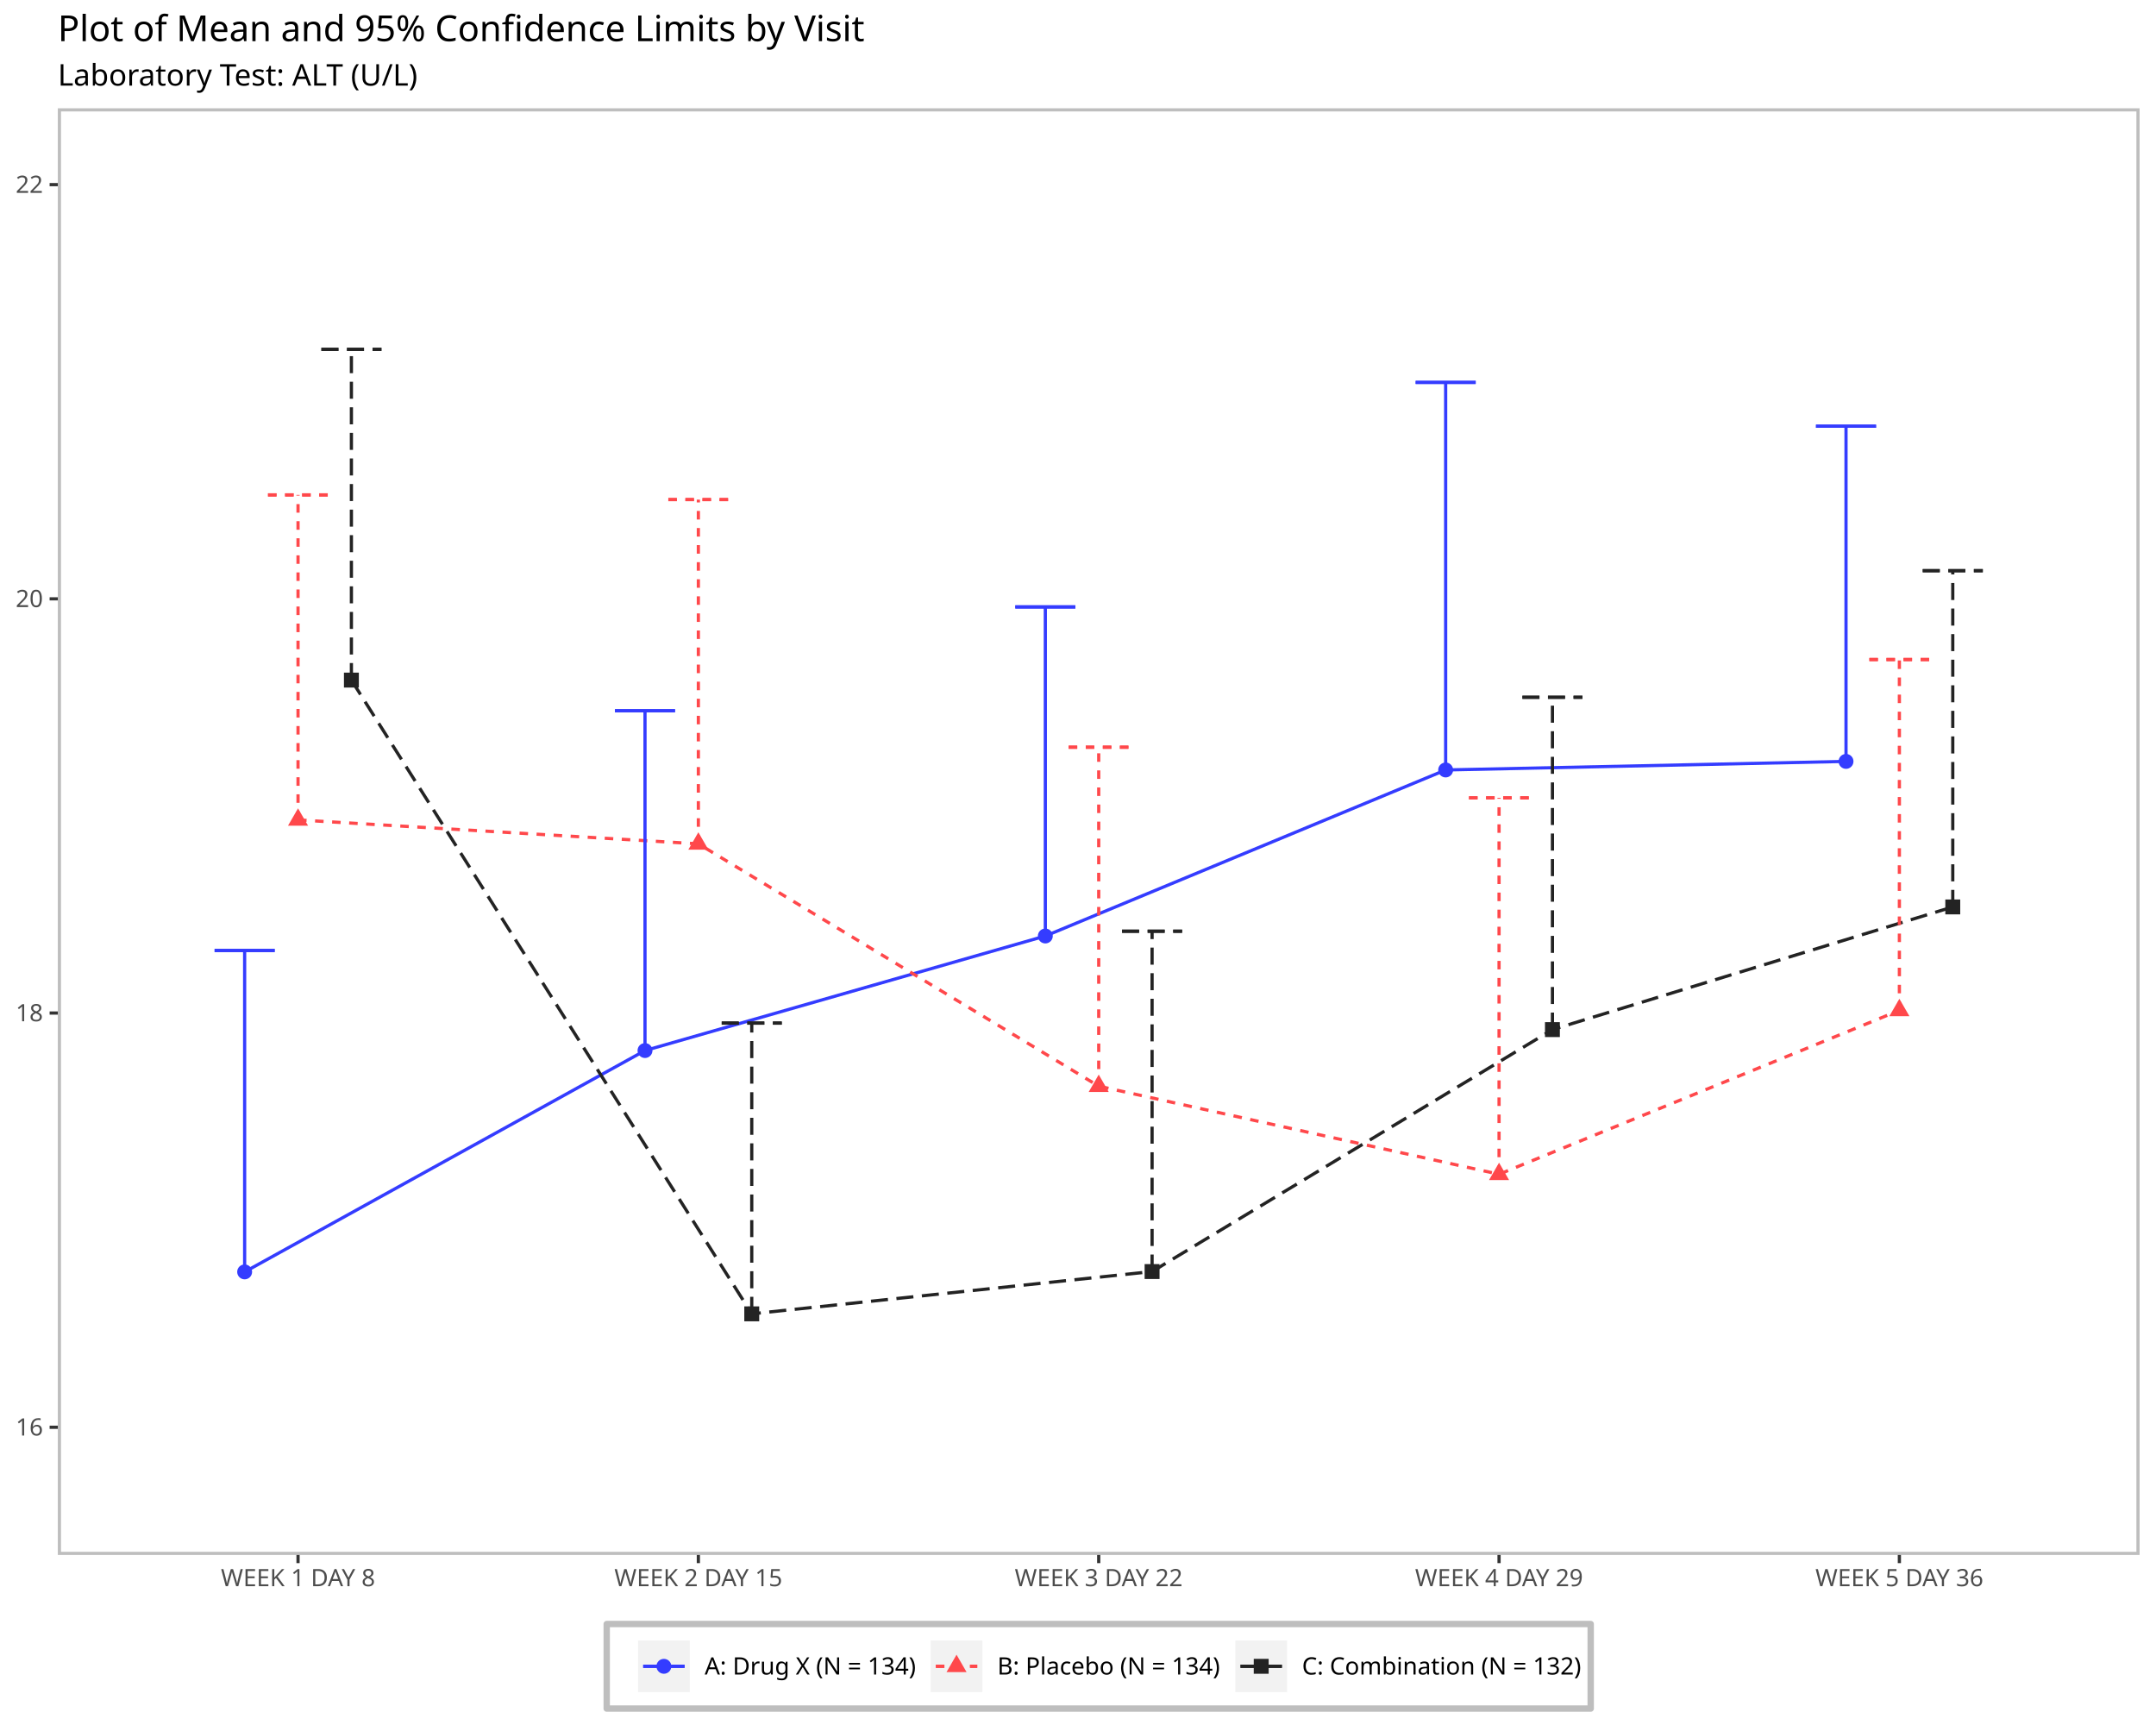
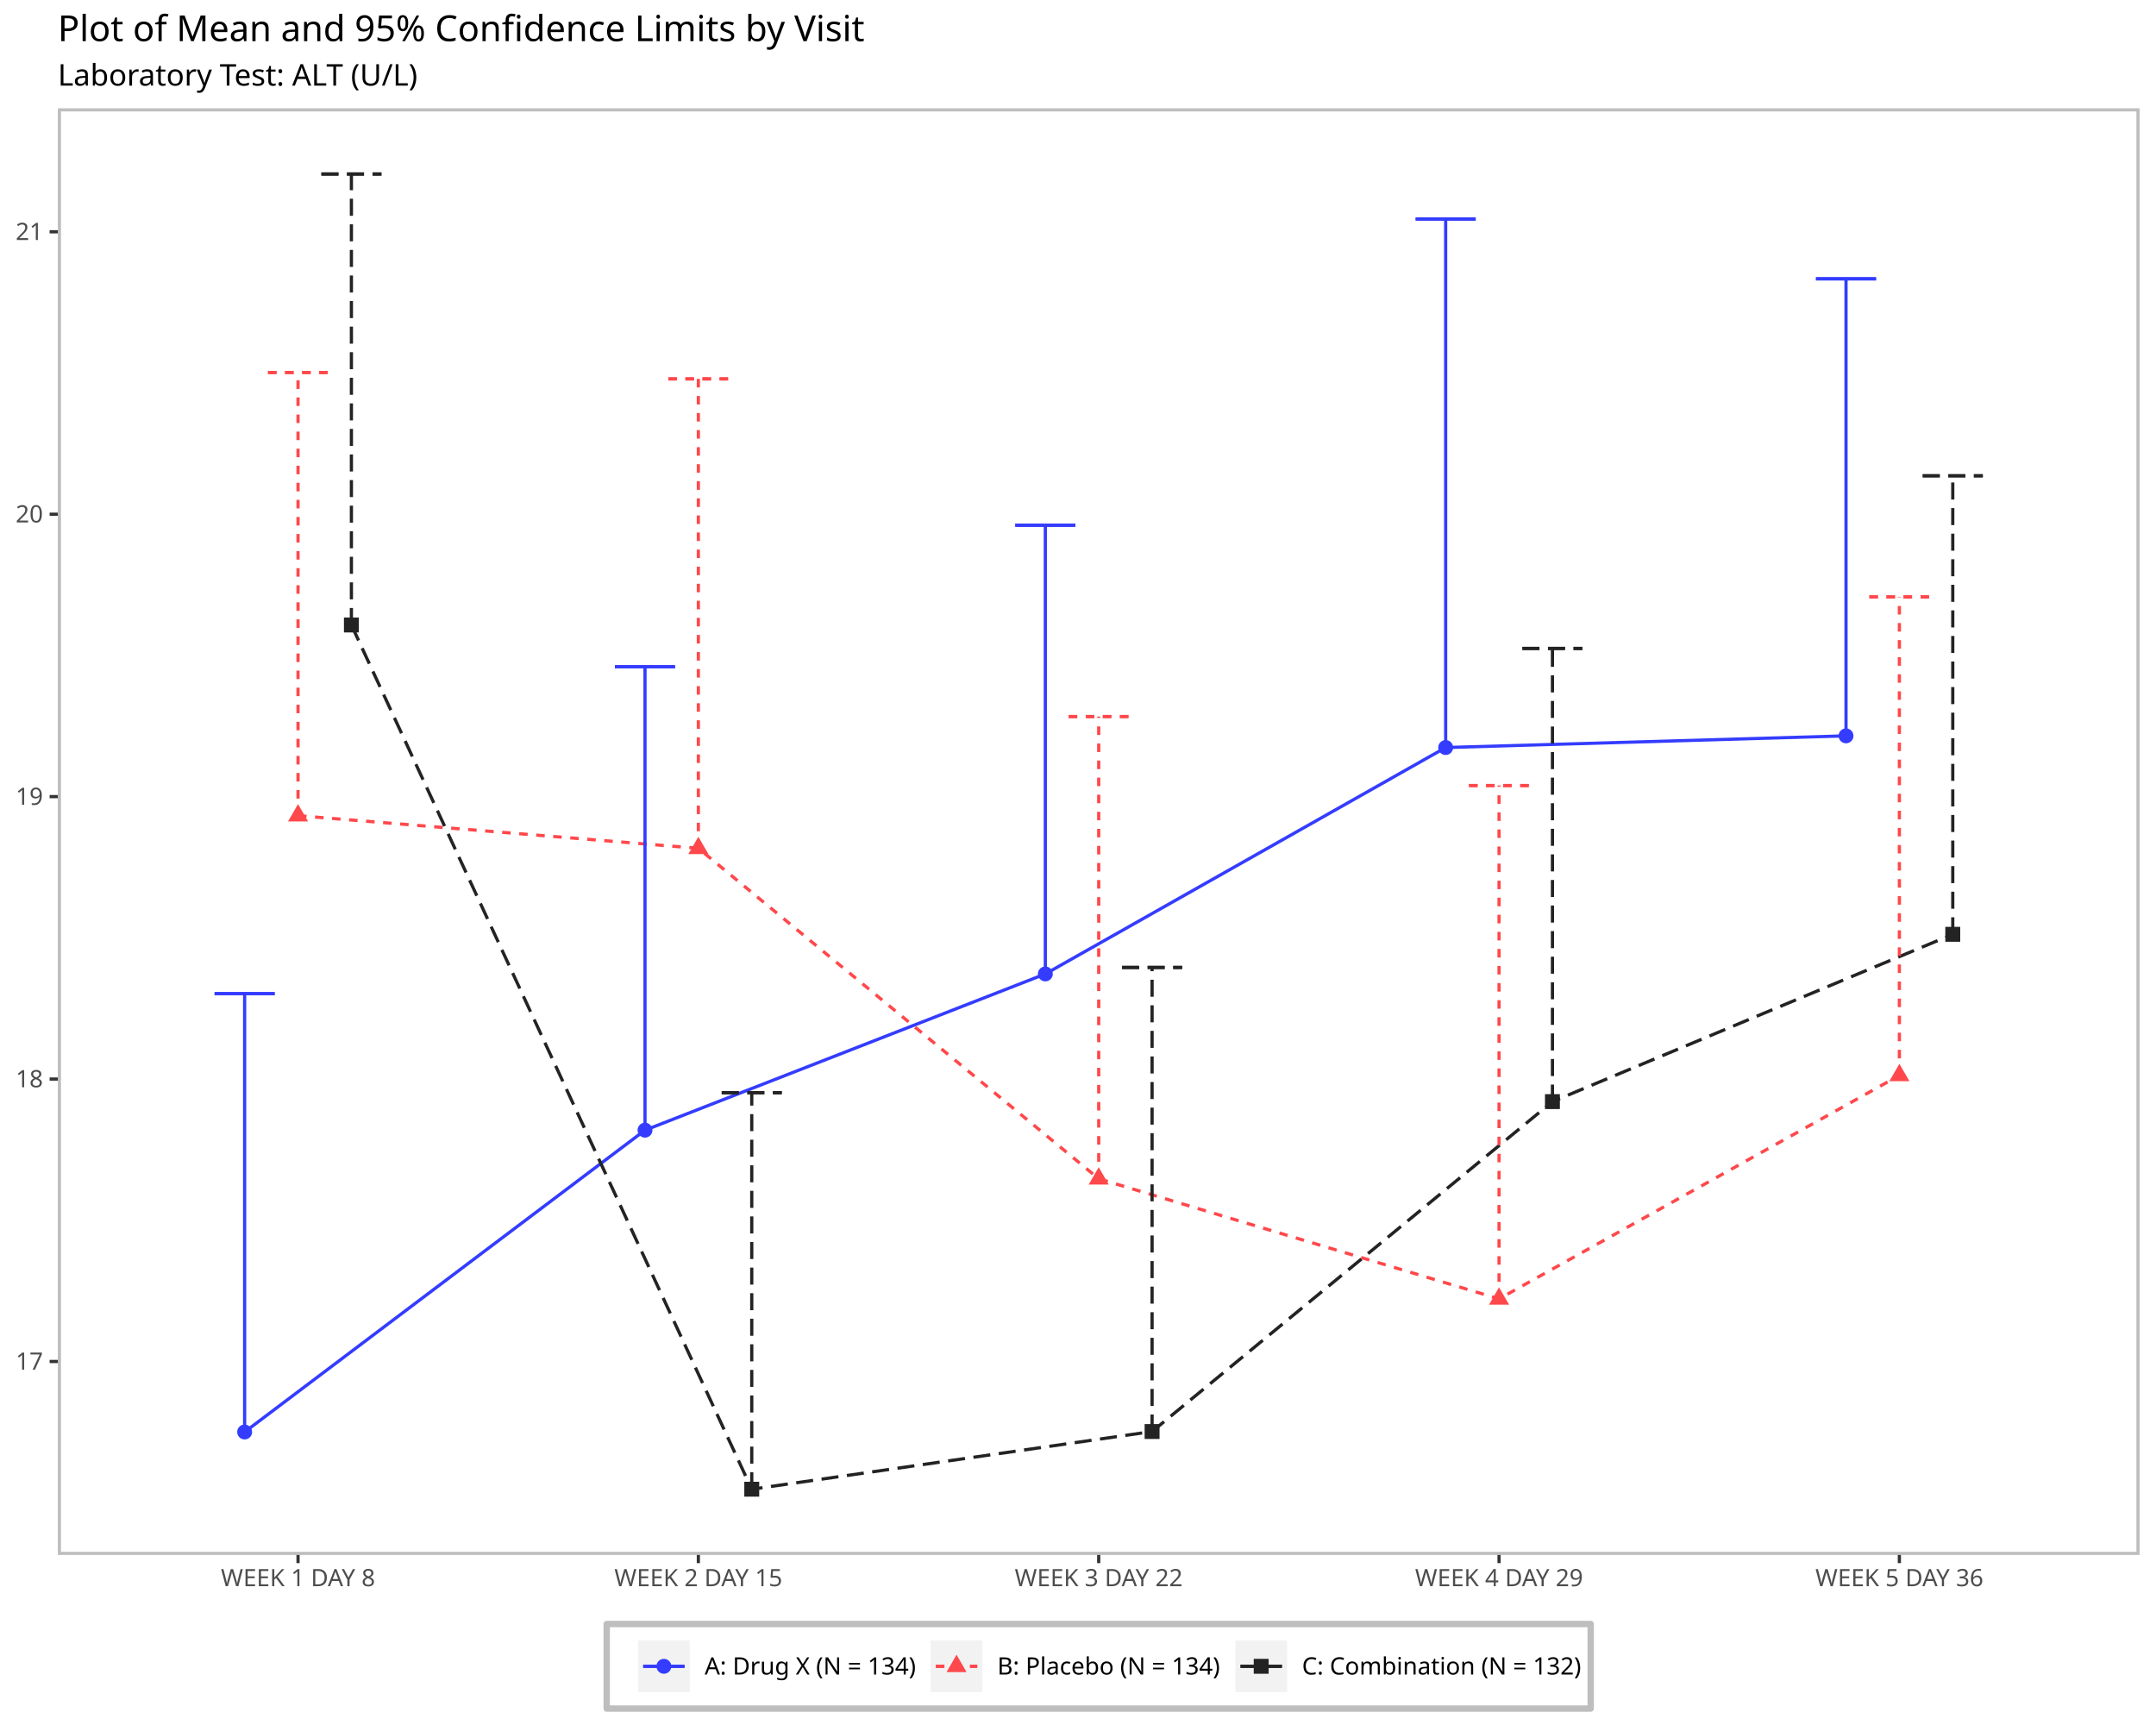
<svg xmlns="http://www.w3.org/2000/svg" class="svglite" data-engine-version="2.0" width="720.00pt" height="576.00pt" viewBox="0 0 720.00 576.00">
  <defs>
    <style type="text/css">
    .svglite line, .svglite polyline, .svglite polygon, .svglite path, .svglite rect, .svglite circle {
      fill: none;
      stroke: #000000;
      stroke-linecap: round;
      stroke-linejoin: round;
      stroke-miterlimit: 10.00;
    }
  </style>
  </defs>
  <rect width="100%" height="100%" style="stroke: none; fill: #FFFFFF;" />
  <defs>
    <clipPath id="cpMC4wMHw3MjAuMDB8MC4wMHw1NzYuMDA=">
      <rect x="0.00" y="0.00" width="720.00" height="576.00" />
    </clipPath>
  </defs>
  <g clip-path="url(#cpMC4wMHw3MjAuMDB8MC4wMHw1NzYuMDA=)">
    <rect x="0.00" y="0.00" width="720.00" height="576.00" style="stroke-width: 1.07; stroke: #FFFFFF; fill: #FFFFFF;" />
  </g>
  <defs>
    <clipPath id="cpMTkuMzF8NzE0LjUyfDM2LjE1fDUxOS4yMg==">
      <rect x="19.31" y="36.15" width="695.21" height="483.08" />
    </clipPath>
  </defs>
  <g clip-path="url(#cpMTkuMzF8NzE0LjUyfDM2LjE1fDUxOS4yMg==)">
-     <circle cx="81.70" cy="424.70" r="2.49" style="stroke-width: 0.71; stroke: none; fill: #343CFF;" />
-     <circle cx="215.40" cy="350.79" r="2.49" style="stroke-width: 0.71; stroke: none; fill: #343CFF;" />
-     <circle cx="349.09" cy="312.54" r="2.49" style="stroke-width: 0.71; stroke: none; fill: #343CFF;" />
-     <circle cx="482.78" cy="257.10" r="2.49" style="stroke-width: 0.71; stroke: none; fill: #343CFF;" />
-     <circle cx="616.48" cy="254.24" r="2.49" style="stroke-width: 0.71; stroke: none; fill: #343CFF;" />
-     <polygon points="99.53,269.91 102.88,275.71 96.18,275.71 " style="stroke-width: 0.71; stroke: none; fill: #FF484B;" />
-     <polygon points="233.22,277.90 236.57,283.71 229.87,283.71 " style="stroke-width: 0.71; stroke: none; fill: #FF484B;" />
-     <polygon points="366.92,358.82 370.27,364.63 363.56,364.63 " style="stroke-width: 0.71; stroke: none; fill: #FF484B;" />
-     <polygon points="500.61,388.23 503.96,394.04 497.26,394.04 " style="stroke-width: 0.71; stroke: none; fill: #FF484B;" />
-     <polygon points="634.30,333.51 637.66,339.32 630.95,339.32 " style="stroke-width: 0.71; stroke: none; fill: #FF484B;" />
-     <polygon points="114.86,229.58 119.84,229.58 119.84,224.60 114.86,224.60 " style="stroke-width: 0.71; stroke: none; fill: #232323;" />
-     <polygon points="248.56,441.20 253.54,441.20 253.54,436.22 248.56,436.22 " style="stroke-width: 0.71; stroke: none; fill: #232323;" />
-     <polygon points="382.25,427.07 387.23,427.07 387.23,422.10 382.25,422.10 " style="stroke-width: 0.71; stroke: none; fill: #232323;" />
-     <polygon points="515.95,346.29 520.92,346.29 520.92,341.31 515.95,341.31 " style="stroke-width: 0.71; stroke: none; fill: #232323;" />
-     <polygon points="649.64,305.32 654.62,305.32 654.62,300.35 649.64,300.35 " style="stroke-width: 0.71; stroke: none; fill: #232323;" />
-     <polyline points="81.70,424.70 215.40,350.79 349.09,312.54 482.78,257.10 616.48,254.24 " style="stroke-width: 1.07; stroke: #343CFF; stroke-linecap: butt;" />
-     <polyline points="99.53,273.78 233.22,281.77 366.92,362.69 500.61,392.10 634.30,337.38 " style="stroke-width: 1.07; stroke: #FF484B; stroke-dasharray: 2.85,2.85; stroke-linecap: butt;" />
-     <polyline points="117.35,227.09 251.05,438.71 384.74,424.59 518.44,343.80 652.13,302.83 " style="stroke-width: 1.07; stroke: #232323; stroke-dasharray: 5.69,2.85; stroke-linecap: butt;" />
-     <polyline points="71.67,317.37 91.73,317.37 " style="stroke-width: 1.07; stroke: #343CFF; stroke-linecap: butt;" />
-     <polyline points="81.70,317.37 81.70,317.37 " style="stroke-width: 1.07; stroke: #343CFF; stroke-linecap: butt;" />
-     <polyline points="71.67,317.37 91.73,317.37 " style="stroke-width: 1.07; stroke: #343CFF; stroke-linecap: butt;" />
-     <polyline points="205.37,237.32 225.42,237.32 " style="stroke-width: 1.07; stroke: #343CFF; stroke-linecap: butt;" />
-     <polyline points="215.40,237.32 215.40,237.32 " style="stroke-width: 1.07; stroke: #343CFF; stroke-linecap: butt;" />
-     <polyline points="205.37,237.32 225.42,237.32 " style="stroke-width: 1.07; stroke: #343CFF; stroke-linecap: butt;" />
-     <polyline points="339.06,202.66 359.12,202.66 " style="stroke-width: 1.07; stroke: #343CFF; stroke-linecap: butt;" />
-     <polyline points="349.09,202.66 349.09,202.66 " style="stroke-width: 1.07; stroke: #343CFF; stroke-linecap: butt;" />
-     <polyline points="339.06,202.66 359.12,202.66 " style="stroke-width: 1.07; stroke: #343CFF; stroke-linecap: butt;" />
-     <polyline points="472.76,127.69 492.81,127.69 " style="stroke-width: 1.07; stroke: #343CFF; stroke-linecap: butt;" />
-     <polyline points="482.78,127.69 482.78,127.69 " style="stroke-width: 1.07; stroke: #343CFF; stroke-linecap: butt;" />
-     <polyline points="472.76,127.69 492.81,127.69 " style="stroke-width: 1.07; stroke: #343CFF; stroke-linecap: butt;" />
-     <polyline points="606.45,142.32 626.51,142.32 " style="stroke-width: 1.07; stroke: #343CFF; stroke-linecap: butt;" />
-     <polyline points="616.48,142.32 616.48,142.32 " style="stroke-width: 1.07; stroke: #343CFF; stroke-linecap: butt;" />
-     <polyline points="606.45,142.32 626.51,142.32 " style="stroke-width: 1.07; stroke: #343CFF; stroke-linecap: butt;" />
-     <polyline points="89.50,165.26 109.55,165.26 " style="stroke-width: 1.07; stroke: #FF484B; stroke-dasharray: 2.85,2.85; stroke-linecap: butt;" />
-     <polyline points="99.53,165.26 99.53,165.26 " style="stroke-width: 1.07; stroke: #FF484B; stroke-dasharray: 2.85,2.85; stroke-linecap: butt;" />
-     <polyline points="89.50,165.26 109.55,165.26 " style="stroke-width: 1.07; stroke: #FF484B; stroke-dasharray: 2.85,2.85; stroke-linecap: butt;" />
-     <polyline points="223.19,166.82 243.25,166.82 " style="stroke-width: 1.07; stroke: #FF484B; stroke-dasharray: 2.85,2.85; stroke-linecap: butt;" />
-     <polyline points="233.22,166.82 233.22,166.82 " style="stroke-width: 1.07; stroke: #FF484B; stroke-dasharray: 2.85,2.85; stroke-linecap: butt;" />
-     <polyline points="223.19,166.82 243.25,166.82 " style="stroke-width: 1.07; stroke: #FF484B; stroke-dasharray: 2.85,2.85; stroke-linecap: butt;" />
-     <polyline points="356.89,249.51 376.94,249.51 " style="stroke-width: 1.07; stroke: #FF484B; stroke-dasharray: 2.85,2.85; stroke-linecap: butt;" />
-     <polyline points="366.92,249.51 366.92,249.51 " style="stroke-width: 1.07; stroke: #FF484B; stroke-dasharray: 2.85,2.85; stroke-linecap: butt;" />
-     <polyline points="356.89,249.51 376.94,249.51 " style="stroke-width: 1.07; stroke: #FF484B; stroke-dasharray: 2.85,2.85; stroke-linecap: butt;" />
-     <polyline points="490.58,266.41 510.64,266.41 " style="stroke-width: 1.07; stroke: #FF484B; stroke-dasharray: 2.85,2.85; stroke-linecap: butt;" />
-     <polyline points="500.61,266.41 500.61,266.41 " style="stroke-width: 1.07; stroke: #FF484B; stroke-dasharray: 2.85,2.85; stroke-linecap: butt;" />
-     <polyline points="490.58,266.41 510.64,266.41 " style="stroke-width: 1.07; stroke: #FF484B; stroke-dasharray: 2.85,2.85; stroke-linecap: butt;" />
-     <polyline points="624.28,220.22 644.33,220.22 " style="stroke-width: 1.07; stroke: #FF484B; stroke-dasharray: 2.85,2.85; stroke-linecap: butt;" />
-     <polyline points="634.30,220.22 634.30,220.22 " style="stroke-width: 1.07; stroke: #FF484B; stroke-dasharray: 2.85,2.85; stroke-linecap: butt;" />
-     <polyline points="624.28,220.22 644.33,220.22 " style="stroke-width: 1.07; stroke: #FF484B; stroke-dasharray: 2.85,2.85; stroke-linecap: butt;" />
-     <polyline points="107.33,116.66 127.38,116.66 " style="stroke-width: 1.07; stroke: #232323; stroke-dasharray: 5.69,2.85; stroke-linecap: butt;" />
-     <polyline points="117.35,116.66 117.35,116.66 " style="stroke-width: 1.07; stroke: #232323; stroke-dasharray: 5.69,2.85; stroke-linecap: butt;" />
-     <polyline points="107.33,116.66 127.38,116.66 " style="stroke-width: 1.07; stroke: #232323; stroke-dasharray: 5.69,2.85; stroke-linecap: butt;" />
-     <polyline points="241.02,341.62 261.07,341.62 " style="stroke-width: 1.07; stroke: #232323; stroke-dasharray: 5.69,2.85; stroke-linecap: butt;" />
-     <polyline points="251.05,341.62 251.05,341.62 " style="stroke-width: 1.07; stroke: #232323; stroke-dasharray: 5.69,2.85; stroke-linecap: butt;" />
-     <polyline points="241.02,341.62 261.07,341.62 " style="stroke-width: 1.07; stroke: #232323; stroke-dasharray: 5.69,2.85; stroke-linecap: butt;" />
-     <polyline points="374.71,310.94 394.77,310.94 " style="stroke-width: 1.07; stroke: #232323; stroke-dasharray: 5.69,2.85; stroke-linecap: butt;" />
-     <polyline points="384.74,310.94 384.74,310.94 " style="stroke-width: 1.07; stroke: #232323; stroke-dasharray: 5.69,2.85; stroke-linecap: butt;" />
-     <polyline points="374.71,310.94 394.77,310.94 " style="stroke-width: 1.07; stroke: #232323; stroke-dasharray: 5.69,2.85; stroke-linecap: butt;" />
-     <polyline points="508.41,232.83 528.46,232.83 " style="stroke-width: 1.07; stroke: #232323; stroke-dasharray: 5.69,2.85; stroke-linecap: butt;" />
-     <polyline points="518.44,232.83 518.44,232.83 " style="stroke-width: 1.07; stroke: #232323; stroke-dasharray: 5.69,2.85; stroke-linecap: butt;" />
-     <polyline points="508.41,232.83 528.46,232.83 " style="stroke-width: 1.07; stroke: #232323; stroke-dasharray: 5.69,2.85; stroke-linecap: butt;" />
-     <polyline points="642.10,190.56 662.16,190.56 " style="stroke-width: 1.07; stroke: #232323; stroke-dasharray: 5.69,2.85; stroke-linecap: butt;" />
-     <polyline points="652.13,190.56 652.13,190.56 " style="stroke-width: 1.07; stroke: #232323; stroke-dasharray: 5.69,2.85; stroke-linecap: butt;" />
-     <polyline points="642.10,190.56 662.16,190.56 " style="stroke-width: 1.07; stroke: #232323; stroke-dasharray: 5.69,2.85; stroke-linecap: butt;" />
-     <line x1="81.70" y1="424.70" x2="81.70" y2="317.37" style="stroke-width: 1.07; stroke: #343CFF; stroke-linecap: butt;" />
-     <line x1="215.40" y1="350.79" x2="215.40" y2="237.32" style="stroke-width: 1.07; stroke: #343CFF; stroke-linecap: butt;" />
-     <line x1="349.09" y1="312.54" x2="349.09" y2="202.66" style="stroke-width: 1.07; stroke: #343CFF; stroke-linecap: butt;" />
-     <line x1="482.78" y1="257.10" x2="482.78" y2="127.69" style="stroke-width: 1.07; stroke: #343CFF; stroke-linecap: butt;" />
-     <line x1="616.48" y1="254.24" x2="616.48" y2="142.32" style="stroke-width: 1.07; stroke: #343CFF; stroke-linecap: butt;" />
-     <line x1="99.53" y1="273.78" x2="99.53" y2="165.26" style="stroke-width: 1.07; stroke: #FF484B; stroke-dasharray: 2.85,2.85; stroke-linecap: butt;" />
-     <line x1="233.22" y1="281.77" x2="233.22" y2="166.82" style="stroke-width: 1.07; stroke: #FF484B; stroke-dasharray: 2.85,2.85; stroke-linecap: butt;" />
-     <line x1="366.92" y1="362.69" x2="366.92" y2="249.51" style="stroke-width: 1.07; stroke: #FF484B; stroke-dasharray: 2.85,2.85; stroke-linecap: butt;" />
-     <line x1="500.61" y1="392.10" x2="500.61" y2="266.41" style="stroke-width: 1.07; stroke: #FF484B; stroke-dasharray: 2.85,2.85; stroke-linecap: butt;" />
-     <line x1="634.30" y1="337.38" x2="634.30" y2="220.22" style="stroke-width: 1.07; stroke: #FF484B; stroke-dasharray: 2.85,2.85; stroke-linecap: butt;" />
-     <line x1="117.35" y1="227.09" x2="117.35" y2="116.66" style="stroke-width: 1.07; stroke: #232323; stroke-dasharray: 5.69,2.85; stroke-linecap: butt;" />
-     <line x1="251.05" y1="438.71" x2="251.05" y2="341.62" style="stroke-width: 1.07; stroke: #232323; stroke-dasharray: 5.69,2.85; stroke-linecap: butt;" />
-     <line x1="384.74" y1="424.59" x2="384.74" y2="310.94" style="stroke-width: 1.07; stroke: #232323; stroke-dasharray: 5.69,2.85; stroke-linecap: butt;" />
-     <line x1="518.44" y1="343.80" x2="518.44" y2="232.83" style="stroke-width: 1.07; stroke: #232323; stroke-dasharray: 5.69,2.85; stroke-linecap: butt;" />
-     <line x1="652.13" y1="302.83" x2="652.13" y2="190.56" style="stroke-width: 1.07; stroke: #232323; stroke-dasharray: 5.69,2.85; stroke-linecap: butt;" />
+     <circle cx="81.70" cy="478.16" r="2.49" style="stroke-width: 0.71; stroke: none; fill: #343CFF;" />
+     <circle cx="215.40" cy="377.38" r="2.49" style="stroke-width: 0.71; stroke: none; fill: #343CFF;" />
+     <circle cx="349.09" cy="325.21" r="2.49" style="stroke-width: 0.71; stroke: none; fill: #343CFF;" />
+     <circle cx="482.78" cy="249.61" r="2.49" style="stroke-width: 0.71; stroke: none; fill: #343CFF;" />
+     <circle cx="616.48" cy="245.71" r="2.49" style="stroke-width: 0.71; stroke: none; fill: #343CFF;" />
+     <polygon points="99.53,268.49 102.88,274.29 96.18,274.29 " style="stroke-width: 0.71; stroke: none; fill: #FF484B;" />
+     <polygon points="233.22,279.39 236.57,285.19 229.87,285.19 " style="stroke-width: 0.71; stroke: none; fill: #FF484B;" />
+     <polygon points="366.92,389.74 370.27,395.54 363.56,395.54 " style="stroke-width: 0.71; stroke: none; fill: #FF484B;" />
+     <polygon points="500.61,429.84 503.96,435.64 497.26,435.64 " style="stroke-width: 0.71; stroke: none; fill: #FF484B;" />
+     <polygon points="634.30,355.22 637.66,361.02 630.95,361.02 " style="stroke-width: 0.71; stroke: none; fill: #FF484B;" />
+     <polygon points="114.86,211.18 119.84,211.18 119.84,206.20 114.86,206.20 " style="stroke-width: 0.71; stroke: none; fill: #232323;" />
+     <polygon points="248.56,499.75 253.54,499.75 253.54,494.78 248.56,494.78 " style="stroke-width: 0.71; stroke: none; fill: #232323;" />
+     <polygon points="382.25,480.49 387.23,480.49 387.23,475.52 382.25,475.52 " style="stroke-width: 0.71; stroke: none; fill: #232323;" />
+     <polygon points="515.95,370.33 520.92,370.33 520.92,365.35 515.95,365.35 " style="stroke-width: 0.71; stroke: none; fill: #232323;" />
+     <polygon points="649.64,314.47 654.62,314.47 654.62,309.49 649.64,309.49 " style="stroke-width: 0.71; stroke: none; fill: #232323;" />
+     <polyline points="81.70,478.16 215.40,377.38 349.09,325.21 482.78,249.61 616.48,245.71 " style="stroke-width: 1.07; stroke: #343CFF; stroke-linecap: butt;" />
+     <polyline points="99.53,272.36 233.22,283.26 366.92,393.61 500.61,433.71 634.30,359.09 " style="stroke-width: 1.07; stroke: #FF484B; stroke-dasharray: 2.85,2.85; stroke-linecap: butt;" />
+     <polyline points="117.35,208.69 251.05,497.27 384.74,478.01 518.44,367.84 652.13,311.98 " style="stroke-width: 1.07; stroke: #232323; stroke-dasharray: 5.69,2.85; stroke-linecap: butt;" />
+     <polyline points="71.67,331.80 91.73,331.80 " style="stroke-width: 1.07; stroke: #343CFF; stroke-linecap: butt;" />
+     <polyline points="81.70,331.80 81.70,331.80 " style="stroke-width: 1.07; stroke: #343CFF; stroke-linecap: butt;" />
+     <polyline points="71.67,331.80 91.73,331.80 " style="stroke-width: 1.07; stroke: #343CFF; stroke-linecap: butt;" />
+     <polyline points="205.37,222.65 225.42,222.65 " style="stroke-width: 1.07; stroke: #343CFF; stroke-linecap: butt;" />
+     <polyline points="215.40,222.65 215.40,222.65 " style="stroke-width: 1.07; stroke: #343CFF; stroke-linecap: butt;" />
+     <polyline points="205.37,222.65 225.42,222.65 " style="stroke-width: 1.07; stroke: #343CFF; stroke-linecap: butt;" />
+     <polyline points="339.06,175.38 359.12,175.38 " style="stroke-width: 1.07; stroke: #343CFF; stroke-linecap: butt;" />
+     <polyline points="349.09,175.38 349.09,175.38 " style="stroke-width: 1.07; stroke: #343CFF; stroke-linecap: butt;" />
+     <polyline points="339.06,175.38 359.12,175.38 " style="stroke-width: 1.07; stroke: #343CFF; stroke-linecap: butt;" />
+     <polyline points="472.76,73.14 492.81,73.14 " style="stroke-width: 1.07; stroke: #343CFF; stroke-linecap: butt;" />
+     <polyline points="482.78,73.14 482.78,73.14 " style="stroke-width: 1.07; stroke: #343CFF; stroke-linecap: butt;" />
+     <polyline points="472.76,73.14 492.81,73.14 " style="stroke-width: 1.07; stroke: #343CFF; stroke-linecap: butt;" />
+     <polyline points="606.45,93.10 626.51,93.10 " style="stroke-width: 1.07; stroke: #343CFF; stroke-linecap: butt;" />
+     <polyline points="616.48,93.10 616.48,93.10 " style="stroke-width: 1.07; stroke: #343CFF; stroke-linecap: butt;" />
+     <polyline points="606.45,93.10 626.51,93.10 " style="stroke-width: 1.07; stroke: #343CFF; stroke-linecap: butt;" />
+     <polyline points="89.50,124.38 109.55,124.38 " style="stroke-width: 1.07; stroke: #FF484B; stroke-dasharray: 2.85,2.85; stroke-linecap: butt;" />
+     <polyline points="99.53,124.38 99.53,124.38 " style="stroke-width: 1.07; stroke: #FF484B; stroke-dasharray: 2.85,2.85; stroke-linecap: butt;" />
+     <polyline points="89.50,124.38 109.55,124.38 " style="stroke-width: 1.07; stroke: #FF484B; stroke-dasharray: 2.85,2.85; stroke-linecap: butt;" />
+     <polyline points="223.19,126.51 243.25,126.51 " style="stroke-width: 1.07; stroke: #FF484B; stroke-dasharray: 2.85,2.85; stroke-linecap: butt;" />
+     <polyline points="233.22,126.51 233.22,126.51 " style="stroke-width: 1.07; stroke: #FF484B; stroke-dasharray: 2.85,2.85; stroke-linecap: butt;" />
+     <polyline points="223.19,126.51 243.25,126.51 " style="stroke-width: 1.07; stroke: #FF484B; stroke-dasharray: 2.85,2.85; stroke-linecap: butt;" />
+     <polyline points="356.89,239.26 376.94,239.26 " style="stroke-width: 1.07; stroke: #FF484B; stroke-dasharray: 2.85,2.85; stroke-linecap: butt;" />
+     <polyline points="366.92,239.26 366.92,239.26 " style="stroke-width: 1.07; stroke: #FF484B; stroke-dasharray: 2.85,2.85; stroke-linecap: butt;" />
+     <polyline points="356.89,239.26 376.94,239.26 " style="stroke-width: 1.07; stroke: #FF484B; stroke-dasharray: 2.85,2.85; stroke-linecap: butt;" />
+     <polyline points="490.58,262.30 510.64,262.30 " style="stroke-width: 1.07; stroke: #FF484B; stroke-dasharray: 2.85,2.85; stroke-linecap: butt;" />
+     <polyline points="500.61,262.30 500.61,262.30 " style="stroke-width: 1.07; stroke: #FF484B; stroke-dasharray: 2.85,2.85; stroke-linecap: butt;" />
+     <polyline points="490.58,262.30 510.64,262.30 " style="stroke-width: 1.07; stroke: #FF484B; stroke-dasharray: 2.85,2.85; stroke-linecap: butt;" />
+     <polyline points="624.28,199.32 644.33,199.32 " style="stroke-width: 1.07; stroke: #FF484B; stroke-dasharray: 2.85,2.85; stroke-linecap: butt;" />
+     <polyline points="634.30,199.32 634.30,199.32 " style="stroke-width: 1.07; stroke: #FF484B; stroke-dasharray: 2.85,2.85; stroke-linecap: butt;" />
+     <polyline points="624.28,199.32 644.33,199.32 " style="stroke-width: 1.07; stroke: #FF484B; stroke-dasharray: 2.85,2.85; stroke-linecap: butt;" />
+     <polyline points="107.33,58.10 127.38,58.10 " style="stroke-width: 1.07; stroke: #232323; stroke-dasharray: 5.69,2.85; stroke-linecap: butt;" />
+     <polyline points="117.35,58.10 117.35,58.10 " style="stroke-width: 1.07; stroke: #232323; stroke-dasharray: 5.69,2.85; stroke-linecap: butt;" />
+     <polyline points="107.33,58.10 127.38,58.10 " style="stroke-width: 1.07; stroke: #232323; stroke-dasharray: 5.69,2.85; stroke-linecap: butt;" />
+     <polyline points="241.02,364.86 261.07,364.86 " style="stroke-width: 1.07; stroke: #232323; stroke-dasharray: 5.69,2.85; stroke-linecap: butt;" />
+     <polyline points="251.05,364.86 251.05,364.86 " style="stroke-width: 1.07; stroke: #232323; stroke-dasharray: 5.69,2.85; stroke-linecap: butt;" />
+     <polyline points="241.02,364.86 261.07,364.86 " style="stroke-width: 1.07; stroke: #232323; stroke-dasharray: 5.69,2.85; stroke-linecap: butt;" />
+     <polyline points="374.71,323.04 394.77,323.04 " style="stroke-width: 1.07; stroke: #232323; stroke-dasharray: 5.69,2.85; stroke-linecap: butt;" />
+     <polyline points="384.74,323.04 384.74,323.04 " style="stroke-width: 1.07; stroke: #232323; stroke-dasharray: 5.69,2.85; stroke-linecap: butt;" />
+     <polyline points="374.71,323.04 394.77,323.04 " style="stroke-width: 1.07; stroke: #232323; stroke-dasharray: 5.69,2.85; stroke-linecap: butt;" />
+     <polyline points="508.41,216.52 528.46,216.52 " style="stroke-width: 1.07; stroke: #232323; stroke-dasharray: 5.69,2.85; stroke-linecap: butt;" />
+     <polyline points="518.44,216.52 518.44,216.52 " style="stroke-width: 1.07; stroke: #232323; stroke-dasharray: 5.69,2.85; stroke-linecap: butt;" />
+     <polyline points="508.41,216.52 528.46,216.52 " style="stroke-width: 1.07; stroke: #232323; stroke-dasharray: 5.69,2.85; stroke-linecap: butt;" />
+     <polyline points="642.10,158.87 662.16,158.87 " style="stroke-width: 1.07; stroke: #232323; stroke-dasharray: 5.69,2.85; stroke-linecap: butt;" />
+     <polyline points="652.13,158.87 652.13,158.87 " style="stroke-width: 1.07; stroke: #232323; stroke-dasharray: 5.69,2.85; stroke-linecap: butt;" />
+     <polyline points="642.10,158.87 662.16,158.87 " style="stroke-width: 1.07; stroke: #232323; stroke-dasharray: 5.69,2.85; stroke-linecap: butt;" />
+     <line x1="81.70" y1="478.16" x2="81.70" y2="331.80" style="stroke-width: 1.07; stroke: #343CFF; stroke-linecap: butt;" />
+     <line x1="215.40" y1="377.38" x2="215.40" y2="222.65" style="stroke-width: 1.07; stroke: #343CFF; stroke-linecap: butt;" />
+     <line x1="349.09" y1="325.21" x2="349.09" y2="175.38" style="stroke-width: 1.07; stroke: #343CFF; stroke-linecap: butt;" />
+     <line x1="482.78" y1="249.61" x2="482.78" y2="73.14" style="stroke-width: 1.07; stroke: #343CFF; stroke-linecap: butt;" />
+     <line x1="616.48" y1="245.71" x2="616.48" y2="93.10" style="stroke-width: 1.07; stroke: #343CFF; stroke-linecap: butt;" />
+     <line x1="99.53" y1="272.36" x2="99.53" y2="124.38" style="stroke-width: 1.07; stroke: #FF484B; stroke-dasharray: 2.85,2.85; stroke-linecap: butt;" />
+     <line x1="233.22" y1="283.26" x2="233.22" y2="126.51" style="stroke-width: 1.07; stroke: #FF484B; stroke-dasharray: 2.85,2.85; stroke-linecap: butt;" />
+     <line x1="366.92" y1="393.61" x2="366.92" y2="239.26" style="stroke-width: 1.07; stroke: #FF484B; stroke-dasharray: 2.85,2.85; stroke-linecap: butt;" />
+     <line x1="500.61" y1="433.71" x2="500.61" y2="262.30" style="stroke-width: 1.07; stroke: #FF484B; stroke-dasharray: 2.85,2.85; stroke-linecap: butt;" />
+     <line x1="634.30" y1="359.09" x2="634.30" y2="199.32" style="stroke-width: 1.07; stroke: #FF484B; stroke-dasharray: 2.85,2.85; stroke-linecap: butt;" />
+     <line x1="117.35" y1="208.69" x2="117.35" y2="58.10" style="stroke-width: 1.07; stroke: #232323; stroke-dasharray: 5.69,2.85; stroke-linecap: butt;" />
+     <line x1="251.05" y1="497.27" x2="251.05" y2="364.86" style="stroke-width: 1.07; stroke: #232323; stroke-dasharray: 5.69,2.85; stroke-linecap: butt;" />
+     <line x1="384.74" y1="478.01" x2="384.74" y2="323.04" style="stroke-width: 1.07; stroke: #232323; stroke-dasharray: 5.69,2.85; stroke-linecap: butt;" />
+     <line x1="518.44" y1="367.84" x2="518.44" y2="216.52" style="stroke-width: 1.07; stroke: #232323; stroke-dasharray: 5.69,2.85; stroke-linecap: butt;" />
+     <line x1="652.13" y1="311.98" x2="652.13" y2="158.87" style="stroke-width: 1.07; stroke: #232323; stroke-dasharray: 5.69,2.85; stroke-linecap: butt;" />
    <rect x="19.31" y="36.15" width="695.21" height="483.08" style="stroke-width: 2.13; stroke: #BEBEBE;" />
  </g>
  <g clip-path="url(#cpMC4wMHw3MjAuMDB8MC4wMHw1NzYuMDA=)">
-     <text x="14.38" y="479.34" text-anchor="end" style="font-size: 8.00px; fill: #4D4D4D; font-family: sans;" textLength="8.90px" lengthAdjust="spacingAndGlyphs">16</text>
-     <text x="14.38" y="341.02" text-anchor="end" style="font-size: 8.00px; fill: #4D4D4D; font-family: sans;" textLength="8.90px" lengthAdjust="spacingAndGlyphs">18</text>
-     <text x="14.38" y="202.71" text-anchor="end" style="font-size: 8.00px; fill: #4D4D4D; font-family: sans;" textLength="8.90px" lengthAdjust="spacingAndGlyphs">20</text>
-     <text x="14.38" y="64.40" text-anchor="end" style="font-size: 8.00px; fill: #4D4D4D; font-family: sans;" textLength="8.90px" lengthAdjust="spacingAndGlyphs">22</text>
-     <polyline points="16.57,476.58 19.31,476.58 " style="stroke-width: 1.07; stroke: #333333; stroke-linecap: butt;" />
-     <polyline points="16.57,338.27 19.31,338.27 " style="stroke-width: 1.07; stroke: #333333; stroke-linecap: butt;" />
-     <polyline points="16.57,199.96 19.31,199.96 " style="stroke-width: 1.07; stroke: #333333; stroke-linecap: butt;" />
-     <polyline points="16.57,61.65 19.31,61.65 " style="stroke-width: 1.07; stroke: #333333; stroke-linecap: butt;" />
+     <text x="14.38" y="457.36" text-anchor="end" style="font-size: 8.00px; fill: #4D4D4D; font-family: sans;" textLength="8.90px" lengthAdjust="spacingAndGlyphs">17</text>
+     <text x="14.38" y="363.05" text-anchor="end" style="font-size: 8.00px; fill: #4D4D4D; font-family: sans;" textLength="8.90px" lengthAdjust="spacingAndGlyphs">18</text>
+     <text x="14.38" y="268.75" text-anchor="end" style="font-size: 8.00px; fill: #4D4D4D; font-family: sans;" textLength="8.90px" lengthAdjust="spacingAndGlyphs">19</text>
+     <text x="14.38" y="174.45" text-anchor="end" style="font-size: 8.00px; fill: #4D4D4D; font-family: sans;" textLength="8.90px" lengthAdjust="spacingAndGlyphs">20</text>
+     <text x="14.38" y="80.14" text-anchor="end" style="font-size: 8.00px; fill: #4D4D4D; font-family: sans;" textLength="8.90px" lengthAdjust="spacingAndGlyphs">21</text>
+     <polyline points="16.57,454.61 19.31,454.61 " style="stroke-width: 1.07; stroke: #333333; stroke-linecap: butt;" />
+     <polyline points="16.57,360.30 19.31,360.30 " style="stroke-width: 1.07; stroke: #333333; stroke-linecap: butt;" />
+     <polyline points="16.57,266.00 19.31,266.00 " style="stroke-width: 1.07; stroke: #333333; stroke-linecap: butt;" />
+     <polyline points="16.57,171.70 19.31,171.70 " style="stroke-width: 1.07; stroke: #333333; stroke-linecap: butt;" />
+     <polyline points="16.57,77.39 19.31,77.39 " style="stroke-width: 1.07; stroke: #333333; stroke-linecap: butt;" />
    <polyline points="99.53,521.96 99.53,519.22 " style="stroke-width: 1.07; stroke: #333333; stroke-linecap: butt;" />
    <polyline points="233.22,521.96 233.22,519.22 " style="stroke-width: 1.07; stroke: #333333; stroke-linecap: butt;" />
    <polyline points="366.92,521.96 366.92,519.22 " style="stroke-width: 1.07; stroke: #333333; stroke-linecap: butt;" />
    <polyline points="500.61,521.96 500.61,519.22 " style="stroke-width: 1.07; stroke: #333333; stroke-linecap: butt;" />
    <polyline points="634.30,521.96 634.30,519.22 " style="stroke-width: 1.07; stroke: #333333; stroke-linecap: butt;" />
    <text x="99.53" y="529.66" text-anchor="middle" style="font-size: 8.00px; fill: #4D4D4D; font-family: sans;" textLength="55.58px" lengthAdjust="spacingAndGlyphs">WEEK 1 DAY 8</text>
    <text x="233.22" y="529.66" text-anchor="middle" style="font-size: 8.00px; fill: #4D4D4D; font-family: sans;" textLength="60.03px" lengthAdjust="spacingAndGlyphs">WEEK 2 DAY 15</text>
    <text x="366.92" y="529.66" text-anchor="middle" style="font-size: 8.00px; fill: #4D4D4D; font-family: sans;" textLength="60.03px" lengthAdjust="spacingAndGlyphs">WEEK 3 DAY 22</text>
    <text x="500.61" y="529.66" text-anchor="middle" style="font-size: 8.00px; fill: #4D4D4D; font-family: sans;" textLength="60.03px" lengthAdjust="spacingAndGlyphs">WEEK 4 DAY 29</text>
    <text x="634.30" y="529.66" text-anchor="middle" style="font-size: 8.00px; fill: #4D4D4D; font-family: sans;" textLength="60.03px" lengthAdjust="spacingAndGlyphs">WEEK 5 DAY 36</text>
    <rect x="202.61" y="542.28" width="328.61" height="28.24" style="stroke-width: 2.13; stroke: #BEBEBE;" />
    <rect x="213.07" y="547.76" width="17.28" height="17.28" style="stroke-width: 1.07; stroke: none; fill: #F2F2F2;" />
    <circle cx="221.71" cy="556.40" r="2.49" style="stroke-width: 0.71; stroke: none; fill: #343CFF;" />
    <line x1="214.80" y1="556.40" x2="228.62" y2="556.40" style="stroke-width: 1.07; stroke: #343CFF; stroke-linecap: butt;" />
    <line x1="214.80" y1="556.40" x2="228.62" y2="556.40" style="stroke-width: 1.07; stroke: #343CFF; stroke-linecap: butt;" />
    <rect x="310.80" y="547.76" width="17.28" height="17.28" style="stroke-width: 1.07; stroke: none; fill: #F2F2F2;" />
    <polygon points="319.44,552.53 322.79,558.34 316.09,558.34 " style="stroke-width: 0.71; stroke: none; fill: #FF484B;" />
    <line x1="312.53" y1="556.40" x2="326.35" y2="556.40" style="stroke-width: 1.07; stroke: #FF484B; stroke-dasharray: 2.85,2.85; stroke-linecap: butt;" />
    <line x1="312.53" y1="556.40" x2="326.35" y2="556.40" style="stroke-width: 1.07; stroke: #FF484B; stroke-dasharray: 2.85,2.85; stroke-linecap: butt;" />
    <rect x="412.54" y="547.76" width="17.28" height="17.28" style="stroke-width: 1.07; stroke: none; fill: #F2F2F2;" />
    <polygon points="418.69,558.89 423.67,558.89 423.67,553.91 418.69,553.91 " style="stroke-width: 0.71; stroke: none; fill: #232323;" />
    <line x1="414.27" y1="556.40" x2="428.09" y2="556.40" style="stroke-width: 1.07; stroke: #232323; stroke-dasharray: 5.69,2.85; stroke-linecap: butt;" />
    <line x1="414.27" y1="556.40" x2="428.09" y2="556.40" style="stroke-width: 1.07; stroke: #232323; stroke-dasharray: 5.69,2.85; stroke-linecap: butt;" />
    <text x="235.33" y="559.15" style="font-size: 8.00px; font-family: sans;" textLength="70.48px" lengthAdjust="spacingAndGlyphs">A: Drug X (N = 134)</text>
    <text x="333.06" y="559.15" style="font-size: 8.00px; font-family: sans;" textLength="74.50px" lengthAdjust="spacingAndGlyphs">B: Placebo (N = 134)</text>
    <text x="434.80" y="559.15" style="font-size: 8.00px; font-family: sans;" textLength="90.94px" lengthAdjust="spacingAndGlyphs">C: Combination (N = 132)</text>
    <text x="19.31" y="28.59" style="font-size: 10.00px; font-family: sans;" textLength="118.94px" lengthAdjust="spacingAndGlyphs">Laboratory Test: ALT (U/L)</text>
    <text x="19.31" y="13.74" style="font-size: 12.00px; font-family: sans;" textLength="258.83px" lengthAdjust="spacingAndGlyphs">Plot of Mean and 95% Confidence Limits by Visit</text>
  </g>
</svg>
